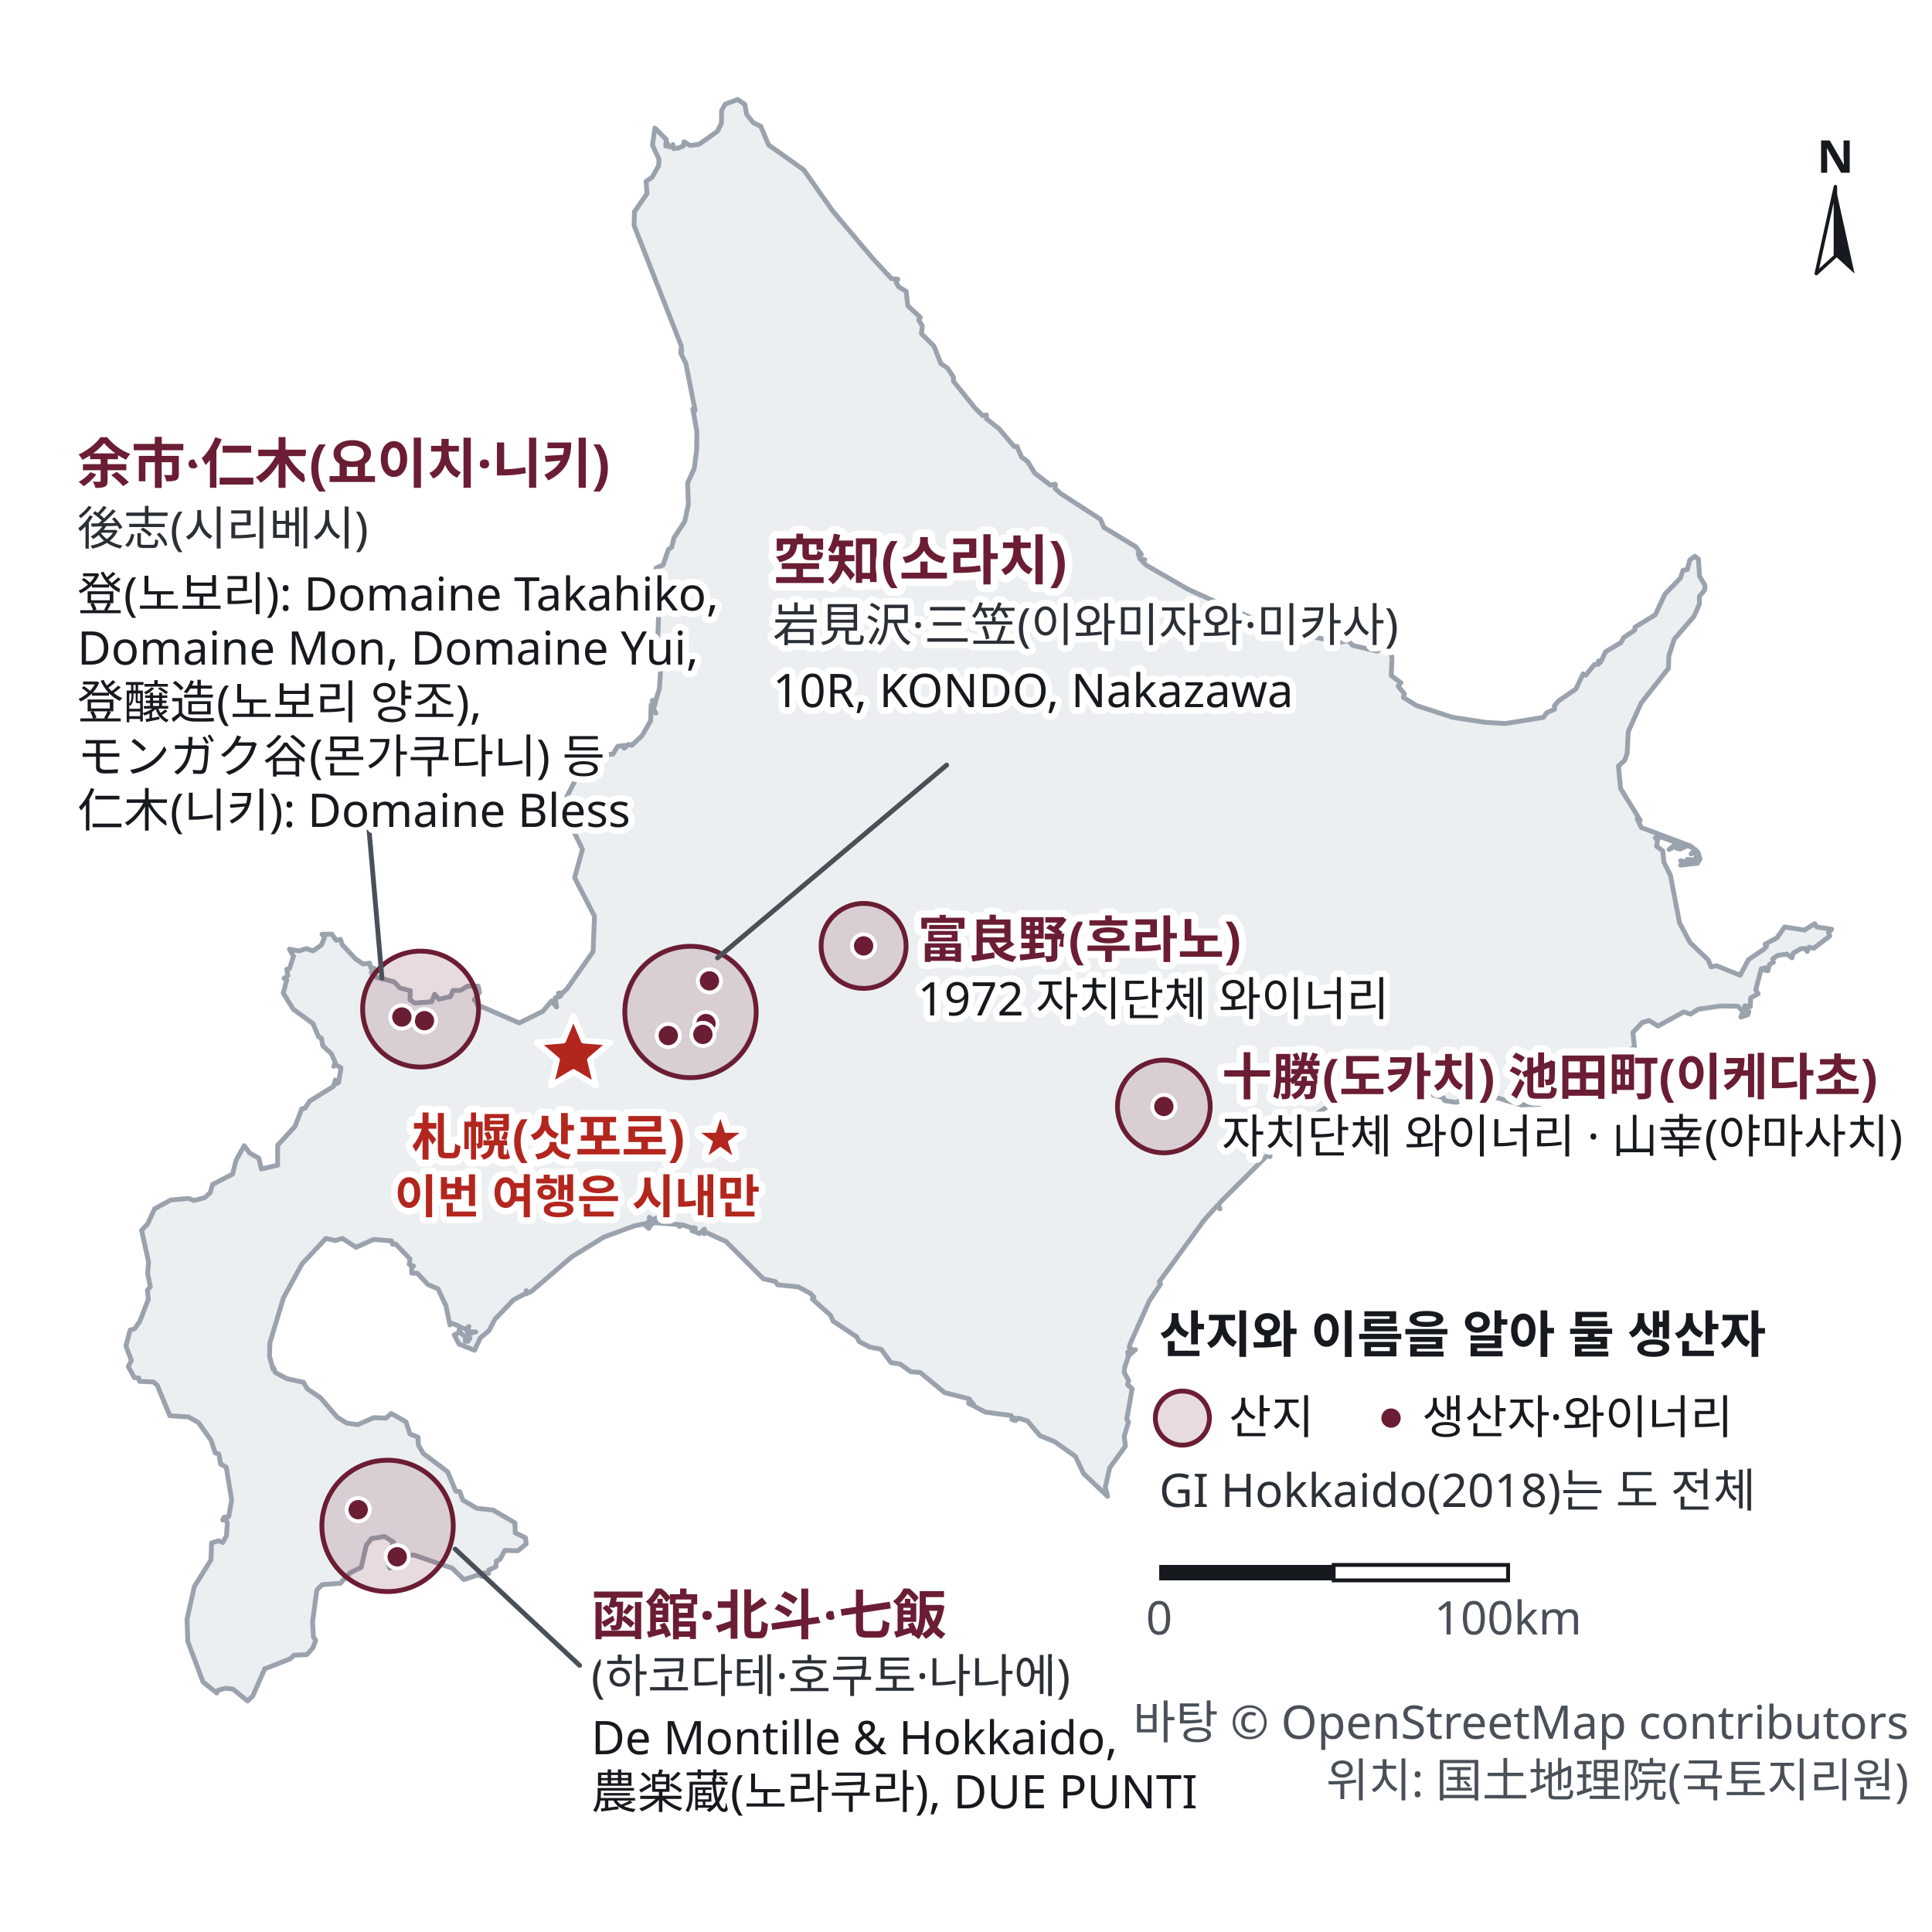
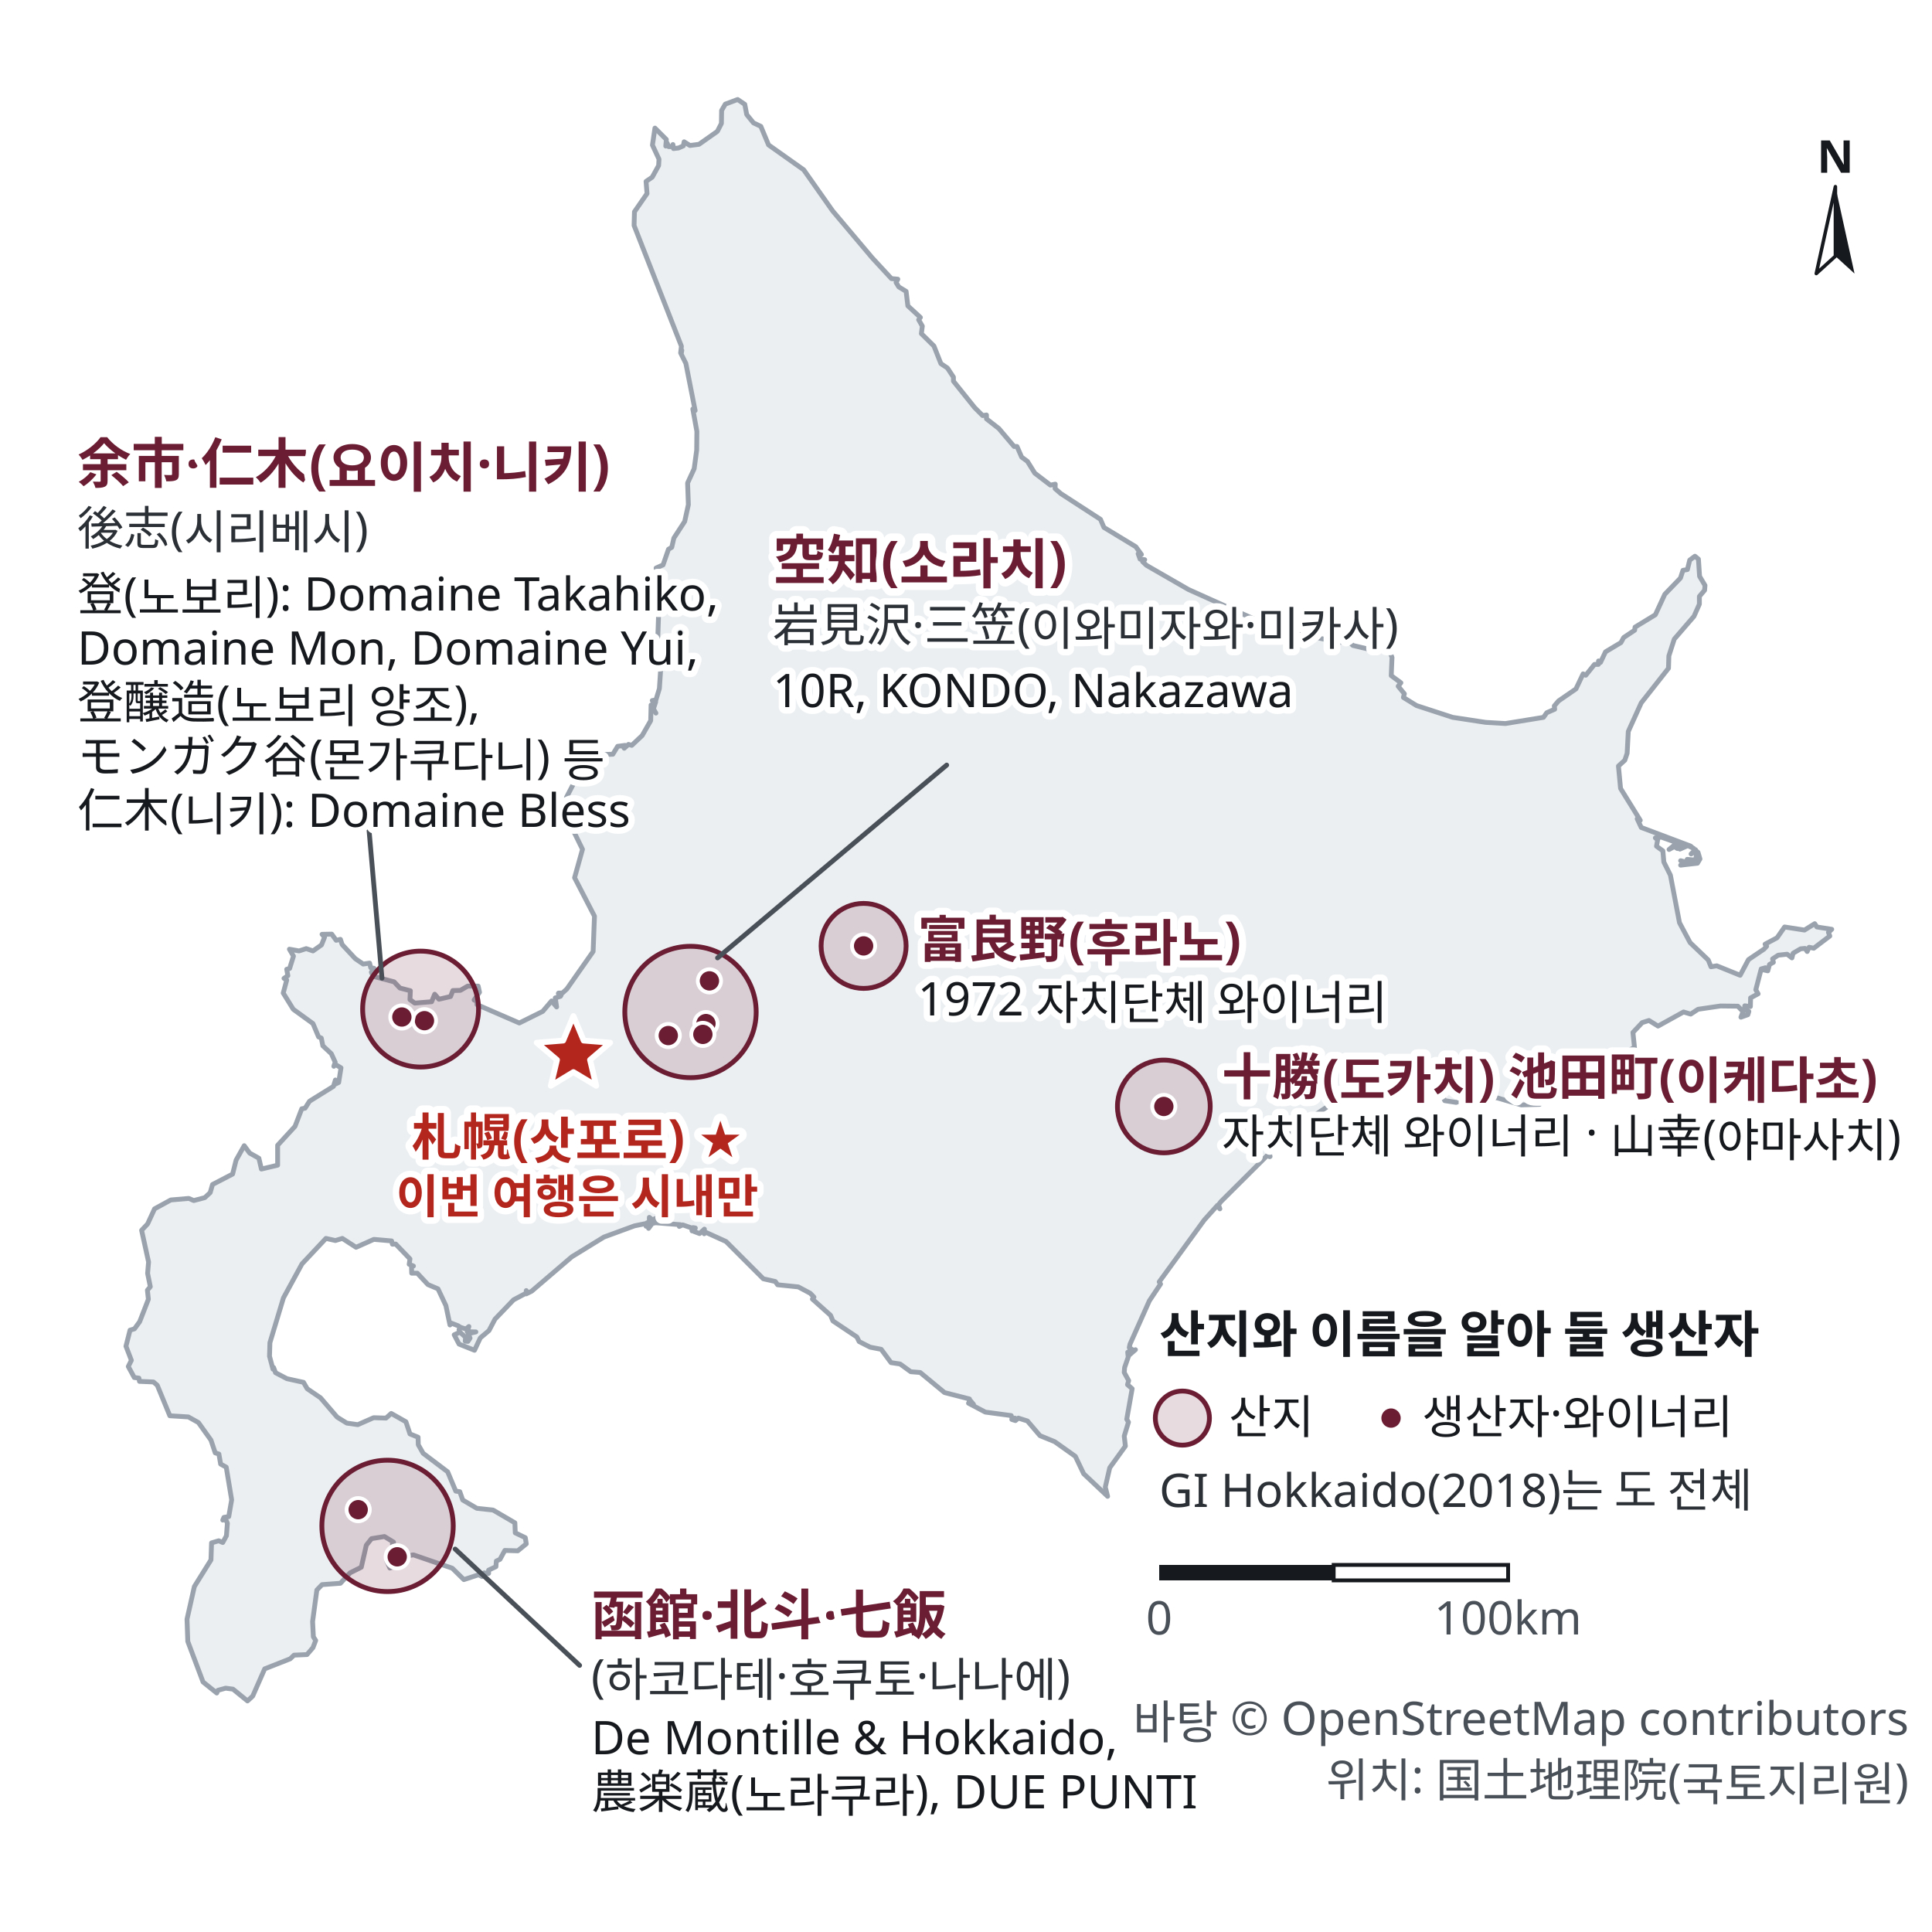
<svg xmlns="http://www.w3.org/2000/svg" viewBox="0 0 1000 1000" width="1000" height="1000" role="img" aria-labelledby="mwr-t mwr-d" font-family="'Noto Sans KR','Noto Sans JP',sans-serif" lang="ko">
  <rect width="1000" height="1000" fill="#ffffff" />
  <path d="M65.2 696.8 L68 704.1 L66.4 707.3 L69.5 713 L71.9 713.3 L72.2 715 L79.4 715.3 L81.4 717 L87.9 732.8 L97.5 733.4 L102.7 736.3 L109.2 745.4 L111.4 752 L113.3 752.6 L114.2 757.8 L117.1 759.4 L119.9 776.3 L118.4 785 L115.9 785.4 L115.3 786.8 L116.8 786.4 L117.7 788.4 L117.2 794.9 L115.3 798.4 L113.2 797.5 L109.5 798.6 L109.2 807.4 L100.6 821.2 L96.8 838.1 L97.2 849.6 L105.1 870.6 L112.2 876.3 L112.8 874.9 L116.8 873.8 L120.6 874.3 L128.1 880.4 L130.8 877.9 L137 863.8 L150.2 858.6 L152.2 856.7 L158.9 856.4 L162 852.8 L163.4 849.1 L162.2 847.2 L161.8 839.3 L164 823 L166.7 820.2 L176.2 819.5 L181.2 814.1 L187 811.2 L189.6 799.8 L192.3 796.4 L199 795.3 L203.7 798.2 L203.1 799.2 L205.1 800.7 L205.4 803.5 L203.6 806.2 L201.7 802.5 L200.3 808.3 L201.8 811.6 L204.7 810.6 L204.2 809 L206.8 806 L214 804.8 L234.1 811.7 L240.1 817.6 L247.7 815.1 L249.5 816 L250.6 814.1 L252.9 814.4 L252.9 812.7 L256.7 810.9 L256.9 808 L258.8 807.1 L261.3 802.5 L268 802.7 L272.4 799.1 L271.9 795.9 L266.7 793.4 L266.5 788.2 L255.2 781.6 L246.8 780.7 L239.5 776.4 L238 772.1 L235.9 771.8 L231.7 761.8 L219 752.2 L216.5 747.8 L216.4 743.9 L212.2 742.2 L210.1 735.9 L202.5 731.6 L199.8 734 L193.4 733.8 L185.2 737.4 L179.5 736.6 L174.5 733.5 L165.9 723.5 L159 718.8 L157.1 715.5 L148.5 713.6 L142.6 710.5 L141.6 707.8 L141.3 708.7 L139.5 702 L139.7 695 L146.7 671.8 L156.3 654.2 L168.7 641 L173.6 642.1 L177.2 641 L184.3 645.6 L193.5 641.5 L202.7 642.3 L203.1 644 L204.8 643.9 L212.2 651.6 L211.8 654.4 L214 655.3 L213 655.7 L213.1 659 L216 659 L221.5 664.9 L226.7 667.1 L230.8 675.8 L232.9 685.8 L233.2 684.7 L237.1 686.2 L238.3 687 L237.6 688.2 L238.3 687 L241.1 687.9 L242.7 686.6 L241.8 689.3 L246.3 689.4 L242.4 690.3 L243.3 692.6 L242.2 694.3 L240.8 694.2 L241 692.2 L238.1 689.5 L235.1 690.9 L237.6 695.7 L245.6 698.9 L248.6 692.5 L253.1 688.7 L256.2 682.8 L265.8 672.8 L272.4 669.3 L272.4 668 L272.4 669.7 L275.2 668.3 L296 650.5 L312.6 640.3 L328.4 634.5 L334.3 633.3 L334.4 634.7 L335.7 634.5 L334.9 632.9 L336.1 633.4 L336.1 630.1 L337.7 631.4 L346.7 627.3 L347.1 628.2 L338.5 632 L335.7 635.8 L337.2 633.3 L339.4 632.9 L352.2 633.9 L351.6 634.8 L353.4 634 L358 635.6 L358.2 637.1 L358.7 635.4 L359.9 635.6 L359.2 637.4 L362.1 638.5 L364.6 636.2 L364.5 638.6 L365 637.7 L375.8 642.6 L395.1 661.9 L401.3 663.3 L402.5 665 L413.2 666.1 L419.4 669.4 L421.3 671.4 L420.5 672.4 L429.9 680.8 L431.1 683.7 L443.5 692 L444.7 694.4 L450.4 697.3 L456.1 698.4 L461.2 705.3 L465.9 706 L471.4 710 L476.3 710.4 L488.9 720.8 L501.8 724.1 L501.6 725.8 L502.4 725.1 L503.9 726.9 L501.3 726.3 L510 730.9 L523.4 732.7 L524 734.5 L525.3 734 L523.7 734.7 L525.6 735.3 L527.1 734 L531.8 735.5 L538.3 743.1 L545.9 746.2 L556.6 753.8 L560.9 762.8 L573.3 774.5 L572.1 769.7 L574.4 759.7 L582.5 748.5 L581.9 743.3 L584.1 736.1 L583.2 734.6 L586 718.8 L583.6 716.7 L584.2 714.6 L581.9 710.4 L582.1 707.8 L584.5 700.9 L587.7 698.6 L583.9 701.9 L583.7 699.9 L584.9 700.1 L584.8 697.7 L586.6 698.9 L584.5 697.5 L584.9 695.7 L594.9 673.3 L600.7 664.6 L600 663.5 L623.3 631.5 L629.6 624.5 L631.2 625.2 L630.1 623.9 L631.4 625.7 L630.7 623.6 L631.9 622 L655.9 598.1 L657.2 598.7 L656.5 597.3 L657.4 598.6 L657 597 L670.8 583.8 L694.3 567.9 L695.6 568.5 L708.6 561.1 L722.5 557.7 L728.8 557.9 L728.6 559.5 L729.6 558.1 L732.5 558.6 L732.6 559.6 L734.2 558.8 L732.7 560.3 L734.3 559.2 L735.3 560.8 L735.8 559.5 L737.3 563.3 L735.7 564.2 L734.7 563.2 L735.7 564.3 L739.7 564.6 L741.9 566.9 L747 568.1 L747.8 569.7 L753.7 570.6 L760 568.2 L763.3 569.1 L774.8 568.2 L787.4 571.9 L796.9 571.6 L797.4 570.8 L792 567.3 L788.2 562.3 L791.6 553.8 L796.3 548 L799.9 546.6 L807.5 548.6 L804.1 551.2 L805.2 553.6 L804.3 555.6 L807.4 555.9 L807.5 558.1 L810.8 561.2 L814.7 560.5 L817.5 562.3 L818.4 560.3 L824.9 562.2 L832.4 558.4 L833.4 552.5 L841.3 549.4 L841.8 544.5 L846 542.1 L845.2 534.4 L850 529.3 L853.5 528.2 L858.2 531.1 L871.4 523.8 L875.1 524.9 L878.9 522.4 L890.5 520.7 L899.5 520.8 L902.2 523.6 L901.1 526.5 L904.7 525.2 L905.2 523.5 L902.9 522.7 L903.1 520.6 L906 521 L906.1 516.5 L910 514.4 L908.8 512.3 L911.6 501.5 L913.8 500.9 L912.7 502 L915 502.5 L915.9 499.2 L917.9 498.1 L917.5 496.3 L920.4 494.4 L925 493.9 L927.5 495.8 L928.1 493.4 L932 491.1 L934.3 490.9 L935.4 492.5 L936.4 490.3 L938.8 490.8 L947.1 484.5 L946.4 482.6 L948.1 481 L940.4 479.8 L939.3 478.1 L934 481.4 L923.7 479.8 L919.8 485.4 L913.6 488.7 L914.4 489.8 L913 491.3 L905 496.7 L900.7 504.8 L888.6 499.9 L885.6 500.4 L884.2 496.9 L874.8 487.9 L869.3 477.6 L864.6 453 L861.2 446.2 L860.7 440.4 L857.4 438 L858 434.7 L856.8 433.7 L859.9 433.3 L868.1 436.2 L863.9 439.7 L868.6 437.1 L867.1 438.5 L868.2 439.2 L870.8 437.2 L869.5 439.5 L873.6 437.7 L876.6 439.1 L876.8 440.6 L877.6 439.8 L875.3 442 L878 440.5 L878.1 441.9 L878.4 440.8 L877.6 445.2 L873.3 444.8 L873 446.3 L869.9 445.5 L873.2 447.3 L869.9 447.8 L878.6 446.8 L879.9 444.6 L878.9 441.2 L875 437.9 L849.5 428.3 L847.4 423.8 L849 424.6 L838.8 408.1 L837.7 396.5 L841 393.5 L842.2 389.9 L842.8 378.6 L849.5 363.8 L863.6 345.9 L863.8 339.5 L866.6 330.8 L876.8 319 L879.6 312.7 L879.6 308.7 L882.3 305.5 L882.5 303 L879.7 298.3 L879.1 289.4 L877.3 287.9 L874.6 289.9 L873.4 294.8 L871.1 295.2 L869.8 299.2 L861.7 307.6 L856.8 318.2 L846.3 324.6 L846.1 326.2 L840.4 330 L839 332.6 L831 337.4 L828.4 342.9 L827.4 342.1 L827.3 343.9 L825.3 343.9 L820.8 349.5 L819.4 348.8 L815.7 356.6 L806.7 362.8 L804.5 365.4 L804.7 367.1 L800.6 368.9 L798.9 371.3 L779.2 374.5 L769 373.9 L751.9 371.3 L733.2 365.2 L726.4 361 L726.9 359.1 L723.7 355.2 L725.1 353.4 L720.1 349.7 L720.5 340.3 L718.4 334.7 L712.7 337 L700.3 334.1 L697.6 331.5 L693.3 332.6 L672.6 328 L651.3 321.4 L615.1 305.1 L593.4 292.6 L591.4 290.7 L592.5 289.7 L590.1 289.4 L589.1 286.6 L590.8 287 L587.9 283 L571.4 273 L569.6 268.8 L549.1 255.5 L546.1 252.9 L546.2 250.6 L543.7 251.1 L535.6 244.9 L531.8 238.8 L528.8 236.6 L526.4 231.1 L524.9 231.1 L517 221.8 L510.6 216.8 L510.6 214.8 L508.6 215.1 L504.5 211 L493.5 197.3 L493.5 195.2 L490.4 190.5 L487 188.2 L483.4 179.1 L476.9 172.7 L477.4 168.8 L475.5 165.5 L476.4 164.3 L469.9 158.3 L469 150.8 L465.2 148.5 L463.8 146.2 L464.7 144.5 L461.4 144.2 L451.5 133.5 L431 109.2 L416 87.9 L397.8 75 L393.8 65.4 L390 63.6 L386.5 59.3 L385.5 54 L381.8 51.5 L375.4 53.9 L373.5 57.2 L373.4 63.9 L371.3 68 L361.8 74.7 L357.1 75.3 L354.1 73.4 L353.7 75.5 L351.2 76.6 L348.6 76.9 L348.3 74.8 L348.3 75.9 L346.1 75.9 L345.3 74 L344.6 75.6 L344.9 72.2 L339 66.3 L337.7 75.1 L341.1 82.4 L340.9 85.7 L337.6 91.7 L334.4 93.9 L334.9 100.2 L328.4 109.6 L328.2 116.7 L352.7 179.2 L352.3 182.7 L352.9 181.3 L352.6 183.3 L355 188.1 L359.8 212.5 L358.6 211.7 L360.7 223.3 L360.6 233 L359.3 242.6 L355.9 250 L356.3 261.2 L354.4 269.9 L348.8 278.5 L347.7 283.3 L346 284.3 L343.2 292.4 L339.6 294 L341.2 308.8 L340.5 329.2 L341.9 347.4 L341.3 356.4 L339.5 362.3 L337.6 362.6 L339.4 363.3 L338.2 366.9 L339.5 369.1 L337 364.9 L336.8 373 L332.4 380.7 L327 385.8 L325.3 385.3 L323.1 387.3 L322.4 386.2 L323.5 385.8 L319.7 386.3 L317.2 390.4 L311.9 390.5 L301.7 396.3 L293.2 412.7 L296.4 429.2 L301.5 439.6 L297.4 454.3 L307.7 474.2 L307 492.5 L293.4 511.9 L291.1 514 L289.1 514 L290.4 515.2 L289 514.2 L290.1 515.7 L287.4 516.5 L288.1 521.2 L285.5 518.1 L280.9 523.5 L268.8 529.5 L246.9 520 L246.9 518.3 L245.4 517.6 L248.2 513.6 L247.5 510.4 L242.1 510.4 L238.3 512.6 L234.4 512.7 L233.2 515.8 L227.2 517.2 L225 514.6 L223.4 518.5 L214.7 519.2 L212.2 517.4 L212.4 512.8 L207 511.4 L204 508.2 L193.1 505.3 L192.2 503.2 L193.6 501.2 L191.9 500.9 L191.3 498.5 L188 499 L183.9 496.2 L177.1 488.9 L176.2 486.2 L174 486.7 L171.7 483.5 L166.7 483.6 L168 485.1 L166.4 489.1 L162 492.2 L158.5 491 L154.8 492.2 L149.8 491.3 L151.9 494.9 L149.9 501.3 L148.4 501.7 L149 505 L147 506.4 L148.4 507.3 L146.6 514 L151.8 522.4 L162 529.8 L164.9 536.7 L166.3 537.3 L167.1 541.3 L171.5 545.4 L173.5 549.8 L172.8 551.9 L173.5 550.9 L176.5 552.7 L175.3 560.3 L173.2 561.3 L173.6 559 L172.6 562.3 L160.2 570 L157.9 573.6 L156.2 573.9 L152.7 583 L143.7 592.8 L143.7 603.1 L135.3 605.1 L134 599.5 L129.2 596.8 L126.4 593 L122.2 600.5 L120.4 607.7 L110 613.1 L108.8 617.3 L106 619.9 L100.3 621.4 L97.7 620.3 L88.4 621.1 L80 625.7 L76.4 633.5 L73.3 636.8 L76.9 653.2 L76.4 659.1 L77.8 666 L76.3 667.8 L76.8 672.5 L72.3 684.1 L69.6 687.8 L67.3 688.5 L65.2 696.8 Z" fill="#eceff2" stroke="#9aa3ad" stroke-width="2.5" stroke-linejoin="round" />
  <circle cx="217.7" cy="522.3" r="30" fill="#6b1d33" fill-opacity="0.16" stroke="#6b1d33" stroke-width="2.5" />
  <circle cx="357.4" cy="523.8" r="34" fill="#6b1d33" fill-opacity="0.16" stroke="#6b1d33" stroke-width="2.5" />
  <circle cx="200.6" cy="789.8" r="34" fill="#6b1d33" fill-opacity="0.16" stroke="#6b1d33" stroke-width="2.5" />
  <circle cx="602.4" cy="572.7" r="24" fill="#6b1d33" fill-opacity="0.16" stroke="#6b1d33" stroke-width="2.5" />
  <circle cx="447" cy="489.6" r="22" fill="#6b1d33" fill-opacity="0.16" stroke="#6b1d33" stroke-width="2.5" />
  <circle cx="219.7" cy="528.3" r="6" fill="#6b1d33" stroke="#ffffff" stroke-width="2" />
  <circle cx="208" cy="526.4" r="6" fill="#6b1d33" stroke="#ffffff" stroke-width="2" />
  <circle cx="365.4" cy="529.8" r="6" fill="#6b1d33" stroke="#ffffff" stroke-width="2" />
  <circle cx="367.2" cy="507.7" r="6" fill="#6b1d33" stroke="#ffffff" stroke-width="2" />
  <circle cx="363.8" cy="535.4" r="6" fill="#6b1d33" stroke="#ffffff" stroke-width="2" />
  <circle cx="345.9" cy="536" r="6" fill="#6b1d33" stroke="#ffffff" stroke-width="2" />
  <circle cx="205.6" cy="805.8" r="6" fill="#6b1d33" stroke="#ffffff" stroke-width="2" />
  <circle cx="185.4" cy="781.4" r="6" fill="#6b1d33" stroke="#ffffff" stroke-width="2" />
  <circle cx="602.4" cy="572.7" r="6" fill="#6b1d33" stroke="#ffffff" stroke-width="2" />
  <circle cx="447" cy="489.6" r="6" fill="#6b1d33" stroke="#ffffff" stroke-width="2" />
  <path d="M296.8 525.9 L302.1 538.6 L315.8 539.7 L305.4 548.6 L308.6 562 L296.8 554.9 L285.1 562 L288.3 548.6 L277.8 539.7 L291.5 538.6 Z" fill="#b3261e" stroke="#ffffff" stroke-width="3" stroke-linejoin="round" />
  <line x1="197.7" y1="506.3" x2="190" y2="418" stroke="#4a5058" stroke-width="2.5" stroke-linecap="round" />
  <text x="40" y="250" font-size="28" font-weight="700" fill="#6b1d33" stroke="#ffffff" stroke-width="7.8" stroke-linejoin="round" paint-order="stroke">
-     <tspan lang="ja" font-family="'Noto Sans JP','Noto Sans KR',sans-serif">余市</tspan>·<tspan lang="ja" font-family="'Noto Sans JP','Noto Sans KR',sans-serif">仁木</tspan>(<tspan lang="ja" font-family="'Noto Sans JP','Noto Sans KR',sans-serif">요이치</tspan>·<tspan lang="ja" font-family="'Noto Sans JP','Noto Sans KR',sans-serif">니키</tspan>)</text>
+     <tspan lang="ja" font-family="'Noto Sans JP','Noto Sans KR',sans-serif">余市</tspan>·<tspan lang="ja" font-family="'Noto Sans JP','Noto Sans KR',sans-serif">仁木</tspan>(요이치·니키)</text>
  <text x="40" y="282" font-size="24" fill="#2b3036" stroke="#ffffff" stroke-width="6.7" stroke-linejoin="round" paint-order="stroke">
-     <tspan lang="ja" font-family="'Noto Sans JP','Noto Sans KR',sans-serif">後志</tspan>(<tspan lang="ja" font-family="'Noto Sans JP','Noto Sans KR',sans-serif">시리베시</tspan>)</text>
+     <tspan lang="ja" font-family="'Noto Sans JP','Noto Sans KR',sans-serif">後志</tspan>(시리베시)</text>
  <text x="40" y="316" font-size="24" fill="#16191d" stroke="#ffffff" stroke-width="6.7" stroke-linejoin="round" paint-order="stroke">
-     <tspan lang="ja" font-family="'Noto Sans JP','Noto Sans KR',sans-serif">登</tspan>(<tspan lang="ja" font-family="'Noto Sans JP','Noto Sans KR',sans-serif">노보리</tspan>): Domaine Takahiko,</text>
+     <tspan lang="ja" font-family="'Noto Sans JP','Noto Sans KR',sans-serif">登</tspan>(노보리): Domaine Takahiko,</text>
  <text x="40" y="344" font-size="24" fill="#16191d" stroke="#ffffff" stroke-width="6.7" stroke-linejoin="round" paint-order="stroke">Domaine Mon, Domaine Yui,</text>
  <text x="40" y="372" font-size="24" fill="#16191d" stroke="#ffffff" stroke-width="6.7" stroke-linejoin="round" paint-order="stroke">
-     <tspan lang="ja" font-family="'Noto Sans JP','Noto Sans KR',sans-serif">登醸造</tspan>(<tspan lang="ja" font-family="'Noto Sans JP','Noto Sans KR',sans-serif">노보리</tspan>
-     <tspan lang="ja" font-family="'Noto Sans JP','Noto Sans KR',sans-serif">양조</tspan>),</text>
+     <tspan lang="ja" font-family="'Noto Sans JP','Noto Sans KR',sans-serif">登醸造</tspan>(노보리 양조),</text>
  <text x="40" y="400" font-size="24" fill="#16191d" stroke="#ffffff" stroke-width="6.7" stroke-linejoin="round" paint-order="stroke">
-     <tspan lang="ja" font-family="'Noto Sans JP','Noto Sans KR',sans-serif">モンガク谷</tspan>(<tspan lang="ja" font-family="'Noto Sans JP','Noto Sans KR',sans-serif">몬가쿠다니</tspan>) <tspan lang="ja" font-family="'Noto Sans JP','Noto Sans KR',sans-serif">등</tspan>
-   </text>
+     <tspan lang="ja" font-family="'Noto Sans JP','Noto Sans KR',sans-serif">モンガク谷</tspan>(몬가쿠다니) 등</text>
  <text x="40" y="428" font-size="24" fill="#16191d" stroke="#ffffff" stroke-width="6.7" stroke-linejoin="round" paint-order="stroke">
-     <tspan lang="ja" font-family="'Noto Sans JP','Noto Sans KR',sans-serif">仁木</tspan>(<tspan lang="ja" font-family="'Noto Sans JP','Noto Sans KR',sans-serif">니키</tspan>): Domaine Bless</text>
+     <tspan lang="ja" font-family="'Noto Sans JP','Noto Sans KR',sans-serif">仁木</tspan>(니키): Domaine Bless</text>
  <line x1="371.4" y1="495.8" x2="490" y2="396" stroke="#4a5058" stroke-width="2.5" stroke-linecap="round" />
  <text x="400" y="300" font-size="28" font-weight="700" fill="#6b1d33" stroke="#ffffff" stroke-width="7.8" stroke-linejoin="round" paint-order="stroke">
-     <tspan lang="ja" font-family="'Noto Sans JP','Noto Sans KR',sans-serif">空知</tspan>(<tspan lang="ja" font-family="'Noto Sans JP','Noto Sans KR',sans-serif">소라치</tspan>)</text>
+     <tspan lang="ja" font-family="'Noto Sans JP','Noto Sans KR',sans-serif">空知</tspan>(소라치)</text>
  <text x="400" y="332" font-size="24" fill="#2b3036" stroke="#ffffff" stroke-width="6.7" stroke-linejoin="round" paint-order="stroke">
-     <tspan lang="ja" font-family="'Noto Sans JP','Noto Sans KR',sans-serif">岩見沢</tspan>·<tspan lang="ja" font-family="'Noto Sans JP','Noto Sans KR',sans-serif">三笠</tspan>(<tspan lang="ja" font-family="'Noto Sans JP','Noto Sans KR',sans-serif">이와미자와</tspan>·<tspan lang="ja" font-family="'Noto Sans JP','Noto Sans KR',sans-serif">미카사</tspan>)</text>
+     <tspan lang="ja" font-family="'Noto Sans JP','Noto Sans KR',sans-serif">岩見沢</tspan>·<tspan lang="ja" font-family="'Noto Sans JP','Noto Sans KR',sans-serif">三笠</tspan>(이와미자와·미카사)</text>
  <text x="400" y="366" font-size="24" fill="#16191d" stroke="#ffffff" stroke-width="6.7" stroke-linejoin="round" paint-order="stroke">10R, KONDO, Nakazawa</text>
  <line x1="235.6" y1="801.8" x2="300" y2="862" stroke="#4a5058" stroke-width="2.5" stroke-linecap="round" />
  <text x="306" y="846" font-size="28" font-weight="700" fill="#6b1d33" stroke="#ffffff" stroke-width="7.8" stroke-linejoin="round" paint-order="stroke">
    <tspan lang="ja" font-family="'Noto Sans JP','Noto Sans KR',sans-serif">函館</tspan>·<tspan lang="ja" font-family="'Noto Sans JP','Noto Sans KR',sans-serif">北斗</tspan>·<tspan lang="ja" font-family="'Noto Sans JP','Noto Sans KR',sans-serif">七飯</tspan>
  </text>
-   <text x="306" y="876" font-size="24" fill="#2b3036" stroke="#ffffff" stroke-width="6.7" stroke-linejoin="round" paint-order="stroke">(<tspan lang="ja" font-family="'Noto Sans JP','Noto Sans KR',sans-serif">하코다테</tspan>·<tspan lang="ja" font-family="'Noto Sans JP','Noto Sans KR',sans-serif">호쿠토</tspan>·<tspan lang="ja" font-family="'Noto Sans JP','Noto Sans KR',sans-serif">나나에</tspan>)</text>
+   <text x="306" y="876" font-size="24" fill="#2b3036" stroke="#ffffff" stroke-width="6.7" stroke-linejoin="round" paint-order="stroke">(하코다테·호쿠토·나나에)</text>
  <text x="306" y="908" font-size="24" fill="#16191d" stroke="#ffffff" stroke-width="6.7" stroke-linejoin="round" paint-order="stroke">De Montille &amp; Hokkaido,</text>
  <text x="306" y="936" font-size="24" fill="#16191d" stroke="#ffffff" stroke-width="6.7" stroke-linejoin="round" paint-order="stroke">
-     <tspan lang="ja" font-family="'Noto Sans JP','Noto Sans KR',sans-serif">農楽蔵</tspan>(<tspan lang="ja" font-family="'Noto Sans JP','Noto Sans KR',sans-serif">노라쿠라</tspan>), DUE PUNTI</text>
+     <tspan lang="ja" font-family="'Noto Sans JP','Noto Sans KR',sans-serif">農楽蔵</tspan>(노라쿠라), DUE PUNTI</text>
  <text x="632.4" y="566.7" font-size="26" font-weight="700" fill="#6b1d33" stroke="#ffffff" stroke-width="7.3" stroke-linejoin="round" paint-order="stroke">
-     <tspan lang="ja" font-family="'Noto Sans JP','Noto Sans KR',sans-serif">十勝</tspan>(<tspan lang="ja" font-family="'Noto Sans JP','Noto Sans KR',sans-serif">도카치</tspan>) <tspan lang="ja" font-family="'Noto Sans JP','Noto Sans KR',sans-serif">池田町</tspan>(<tspan lang="ja" font-family="'Noto Sans JP','Noto Sans KR',sans-serif">이케다초</tspan>)</text>
-   <text x="632.4" y="596.7" font-size="24" fill="#16191d" stroke="#ffffff" stroke-width="6.7" stroke-linejoin="round" paint-order="stroke">
-     <tspan lang="ja" font-family="'Noto Sans JP','Noto Sans KR',sans-serif">자치단체</tspan>
-     <tspan lang="ja" font-family="'Noto Sans JP','Noto Sans KR',sans-serif">와이너리</tspan> · <tspan lang="ja" font-family="'Noto Sans JP','Noto Sans KR',sans-serif">山幸</tspan>(<tspan lang="ja" font-family="'Noto Sans JP','Noto Sans KR',sans-serif">야마사치</tspan>)</text>
+     <tspan lang="ja" font-family="'Noto Sans JP','Noto Sans KR',sans-serif">十勝</tspan>(도카치) <tspan lang="ja" font-family="'Noto Sans JP','Noto Sans KR',sans-serif">池田町</tspan>(이케다초)</text>
+   <text x="632.4" y="596.7" font-size="24" fill="#16191d" stroke="#ffffff" stroke-width="6.7" stroke-linejoin="round" paint-order="stroke">자치단체 와이너리 · <tspan lang="ja" font-family="'Noto Sans JP','Noto Sans KR',sans-serif">山幸</tspan>(야마사치)</text>
  <text x="475" y="495.6" font-size="26" font-weight="700" fill="#6b1d33" stroke="#ffffff" stroke-width="7.3" stroke-linejoin="round" paint-order="stroke">
-     <tspan lang="ja" font-family="'Noto Sans JP','Noto Sans KR',sans-serif">富良野</tspan>(<tspan lang="ja" font-family="'Noto Sans JP','Noto Sans KR',sans-serif">후라노</tspan>)</text>
-   <text x="475" y="525.6" font-size="24" fill="#16191d" stroke="#ffffff" stroke-width="6.7" stroke-linejoin="round" paint-order="stroke">1972 <tspan lang="ja" font-family="'Noto Sans JP','Noto Sans KR',sans-serif">자치단체</tspan>
-     <tspan lang="ja" font-family="'Noto Sans JP','Noto Sans KR',sans-serif">와이너리</tspan>
-   </text>
+     <tspan lang="ja" font-family="'Noto Sans JP','Noto Sans KR',sans-serif">富良野</tspan>(후라노)</text>
+   <text x="475" y="525.6" font-size="24" fill="#16191d" stroke="#ffffff" stroke-width="6.7" stroke-linejoin="round" paint-order="stroke">1972 자치단체 와이너리</text>
  <text x="298.8" y="597.9" font-size="26" font-weight="700" fill="#b3261e" text-anchor="middle" stroke="#ffffff" stroke-width="7.3" stroke-linejoin="round" paint-order="stroke">
-     <tspan lang="ja" font-family="'Noto Sans JP','Noto Sans KR',sans-serif">札幌</tspan>(<tspan lang="ja" font-family="'Noto Sans JP','Noto Sans KR',sans-serif">삿포로</tspan>) ★</text>
-   <text x="298.8" y="627.9" font-size="24" font-weight="700" fill="#b3261e" text-anchor="middle" stroke="#ffffff" stroke-width="6.7" stroke-linejoin="round" paint-order="stroke">
-     <tspan lang="ja" font-family="'Noto Sans JP','Noto Sans KR',sans-serif">이번</tspan>
-     <tspan lang="ja" font-family="'Noto Sans JP','Noto Sans KR',sans-serif">여행은</tspan>
-     <tspan lang="ja" font-family="'Noto Sans JP','Noto Sans KR',sans-serif">시내만</tspan>
-   </text>
-   <text x="600" y="700" font-size="26" font-weight="700" fill="#16191d">
-     <tspan lang="ja" font-family="'Noto Sans JP','Noto Sans KR',sans-serif">산지와</tspan>
-     <tspan lang="ja" font-family="'Noto Sans JP','Noto Sans KR',sans-serif">이름을</tspan>
-     <tspan lang="ja" font-family="'Noto Sans JP','Noto Sans KR',sans-serif">알아</tspan>
-     <tspan lang="ja" font-family="'Noto Sans JP','Noto Sans KR',sans-serif">둘</tspan>
-     <tspan lang="ja" font-family="'Noto Sans JP','Noto Sans KR',sans-serif">생산자</tspan>
-   </text>
+     <tspan lang="ja" font-family="'Noto Sans JP','Noto Sans KR',sans-serif">札幌</tspan>(삿포로) ★</text>
+   <text x="298.8" y="627.9" font-size="24" font-weight="700" fill="#b3261e" text-anchor="middle" stroke="#ffffff" stroke-width="6.7" stroke-linejoin="round" paint-order="stroke">이번 여행은 시내만</text>
+   <text x="600" y="700" font-size="26" font-weight="700" fill="#16191d">산지와 이름을 알아 둘 생산자</text>
  <circle cx="612" cy="734" r="14" fill="#6b1d33" fill-opacity="0.16" stroke="#6b1d33" stroke-width="2.5" />
-   <text x="636" y="742" font-size="24" fill="#16191d" lang="ja" font-family="'Noto Sans JP','Noto Sans KR',sans-serif">산지</text>
+   <text x="636" y="742" font-size="24" fill="#16191d">산지</text>
  <circle cx="720" cy="734" r="6" fill="#6b1d33" stroke="#fff" stroke-width="2" />
-   <text x="736" y="742" font-size="24" fill="#16191d">
-     <tspan lang="ja" font-family="'Noto Sans JP','Noto Sans KR',sans-serif">생산자</tspan>·<tspan lang="ja" font-family="'Noto Sans JP','Noto Sans KR',sans-serif">와이너리</tspan>
-   </text>
-   <text x="600" y="780" font-size="24" fill="#2b3036">GI Hokkaido(2018)<tspan lang="ja" font-family="'Noto Sans JP','Noto Sans KR',sans-serif">는</tspan>
-     <tspan lang="ja" font-family="'Noto Sans JP','Noto Sans KR',sans-serif">도</tspan>
-     <tspan lang="ja" font-family="'Noto Sans JP','Noto Sans KR',sans-serif">전체</tspan>
-   </text>
+   <text x="736" y="742" font-size="24" fill="#16191d">생산자·와이너리</text>
+   <text x="600" y="780" font-size="24" fill="#2b3036">GI Hokkaido(2018)는 도 전체</text>
  <rect x="600" y="810" width="90.3" height="8" fill="#16191d" />
  <rect x="690.3" y="810" width="90.3" height="8" fill="#ffffff" stroke="#16191d" stroke-width="2" />
  <text x="600" y="846" font-size="24" fill="#4a5058" text-anchor="middle">0</text>
  <text x="780.5" y="846" font-size="24" fill="#4a5058" text-anchor="middle">100km</text>
-   <text x="988" y="900" font-size="24" fill="#4a5058" text-anchor="end">
-     <tspan lang="ja" font-family="'Noto Sans JP','Noto Sans KR',sans-serif">바탕</tspan> © OpenStreetMap contributors</text>
-   <text x="988" y="930" font-size="24" fill="#4a5058" text-anchor="end">
-     <tspan lang="ja" font-family="'Noto Sans JP','Noto Sans KR',sans-serif">위치</tspan>: <tspan lang="ja" font-family="'Noto Sans JP','Noto Sans KR',sans-serif">国土地理院</tspan>(<tspan lang="ja" font-family="'Noto Sans JP','Noto Sans KR',sans-serif">국토지리원</tspan>)</text>
+   <text x="988" y="900" font-size="24" fill="#4a5058" text-anchor="end">바탕 © OpenStreetMap contributors</text>
+   <text x="988" y="930" font-size="24" fill="#4a5058" text-anchor="end">위치: <tspan lang="ja" font-family="'Noto Sans JP','Noto Sans KR',sans-serif">国土地理院</tspan>(국토지리원)</text>
  <g transform="translate(950 120) rotate(0) scale(0.9)">
    <path d="M0 -26 L11 24 L0 14 Z" fill="#16191d" />
    <path d="M0 -26 L-11 24 L0 14 Z" fill="#ffffff" stroke="#16191d" stroke-width="2" stroke-linejoin="round" />
    <text x="0" y="-34" font-size="26" font-weight="700" fill="#16191d" text-anchor="middle">N</text>
  </g>
</svg>
